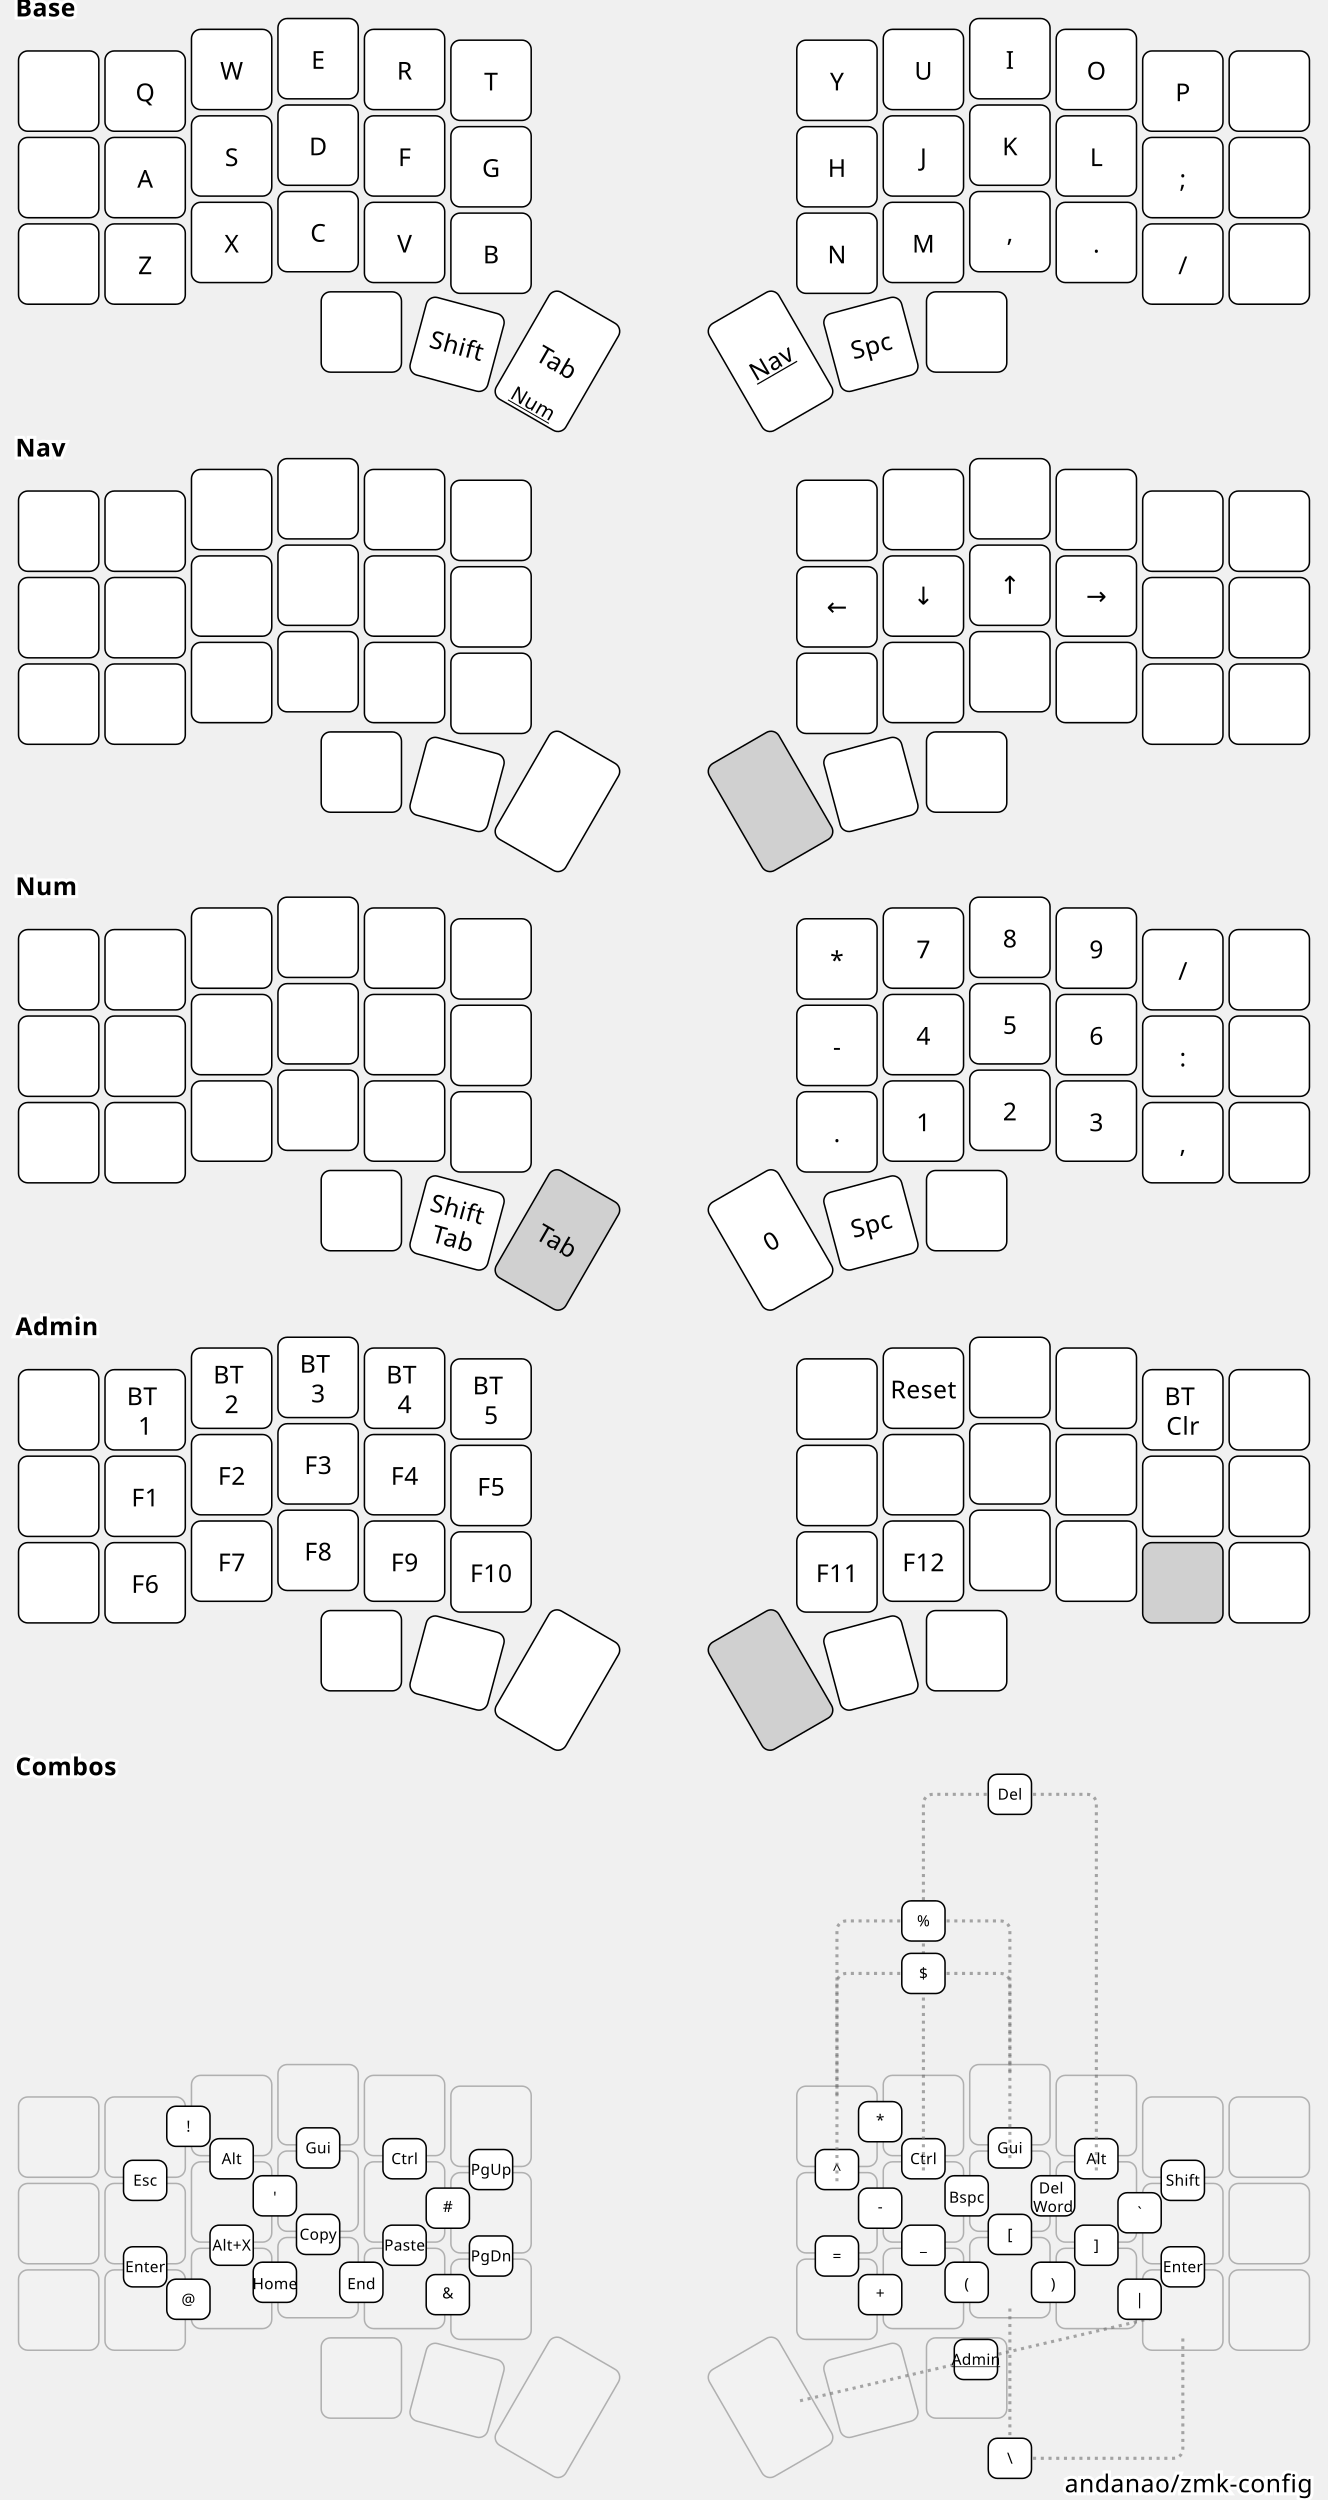
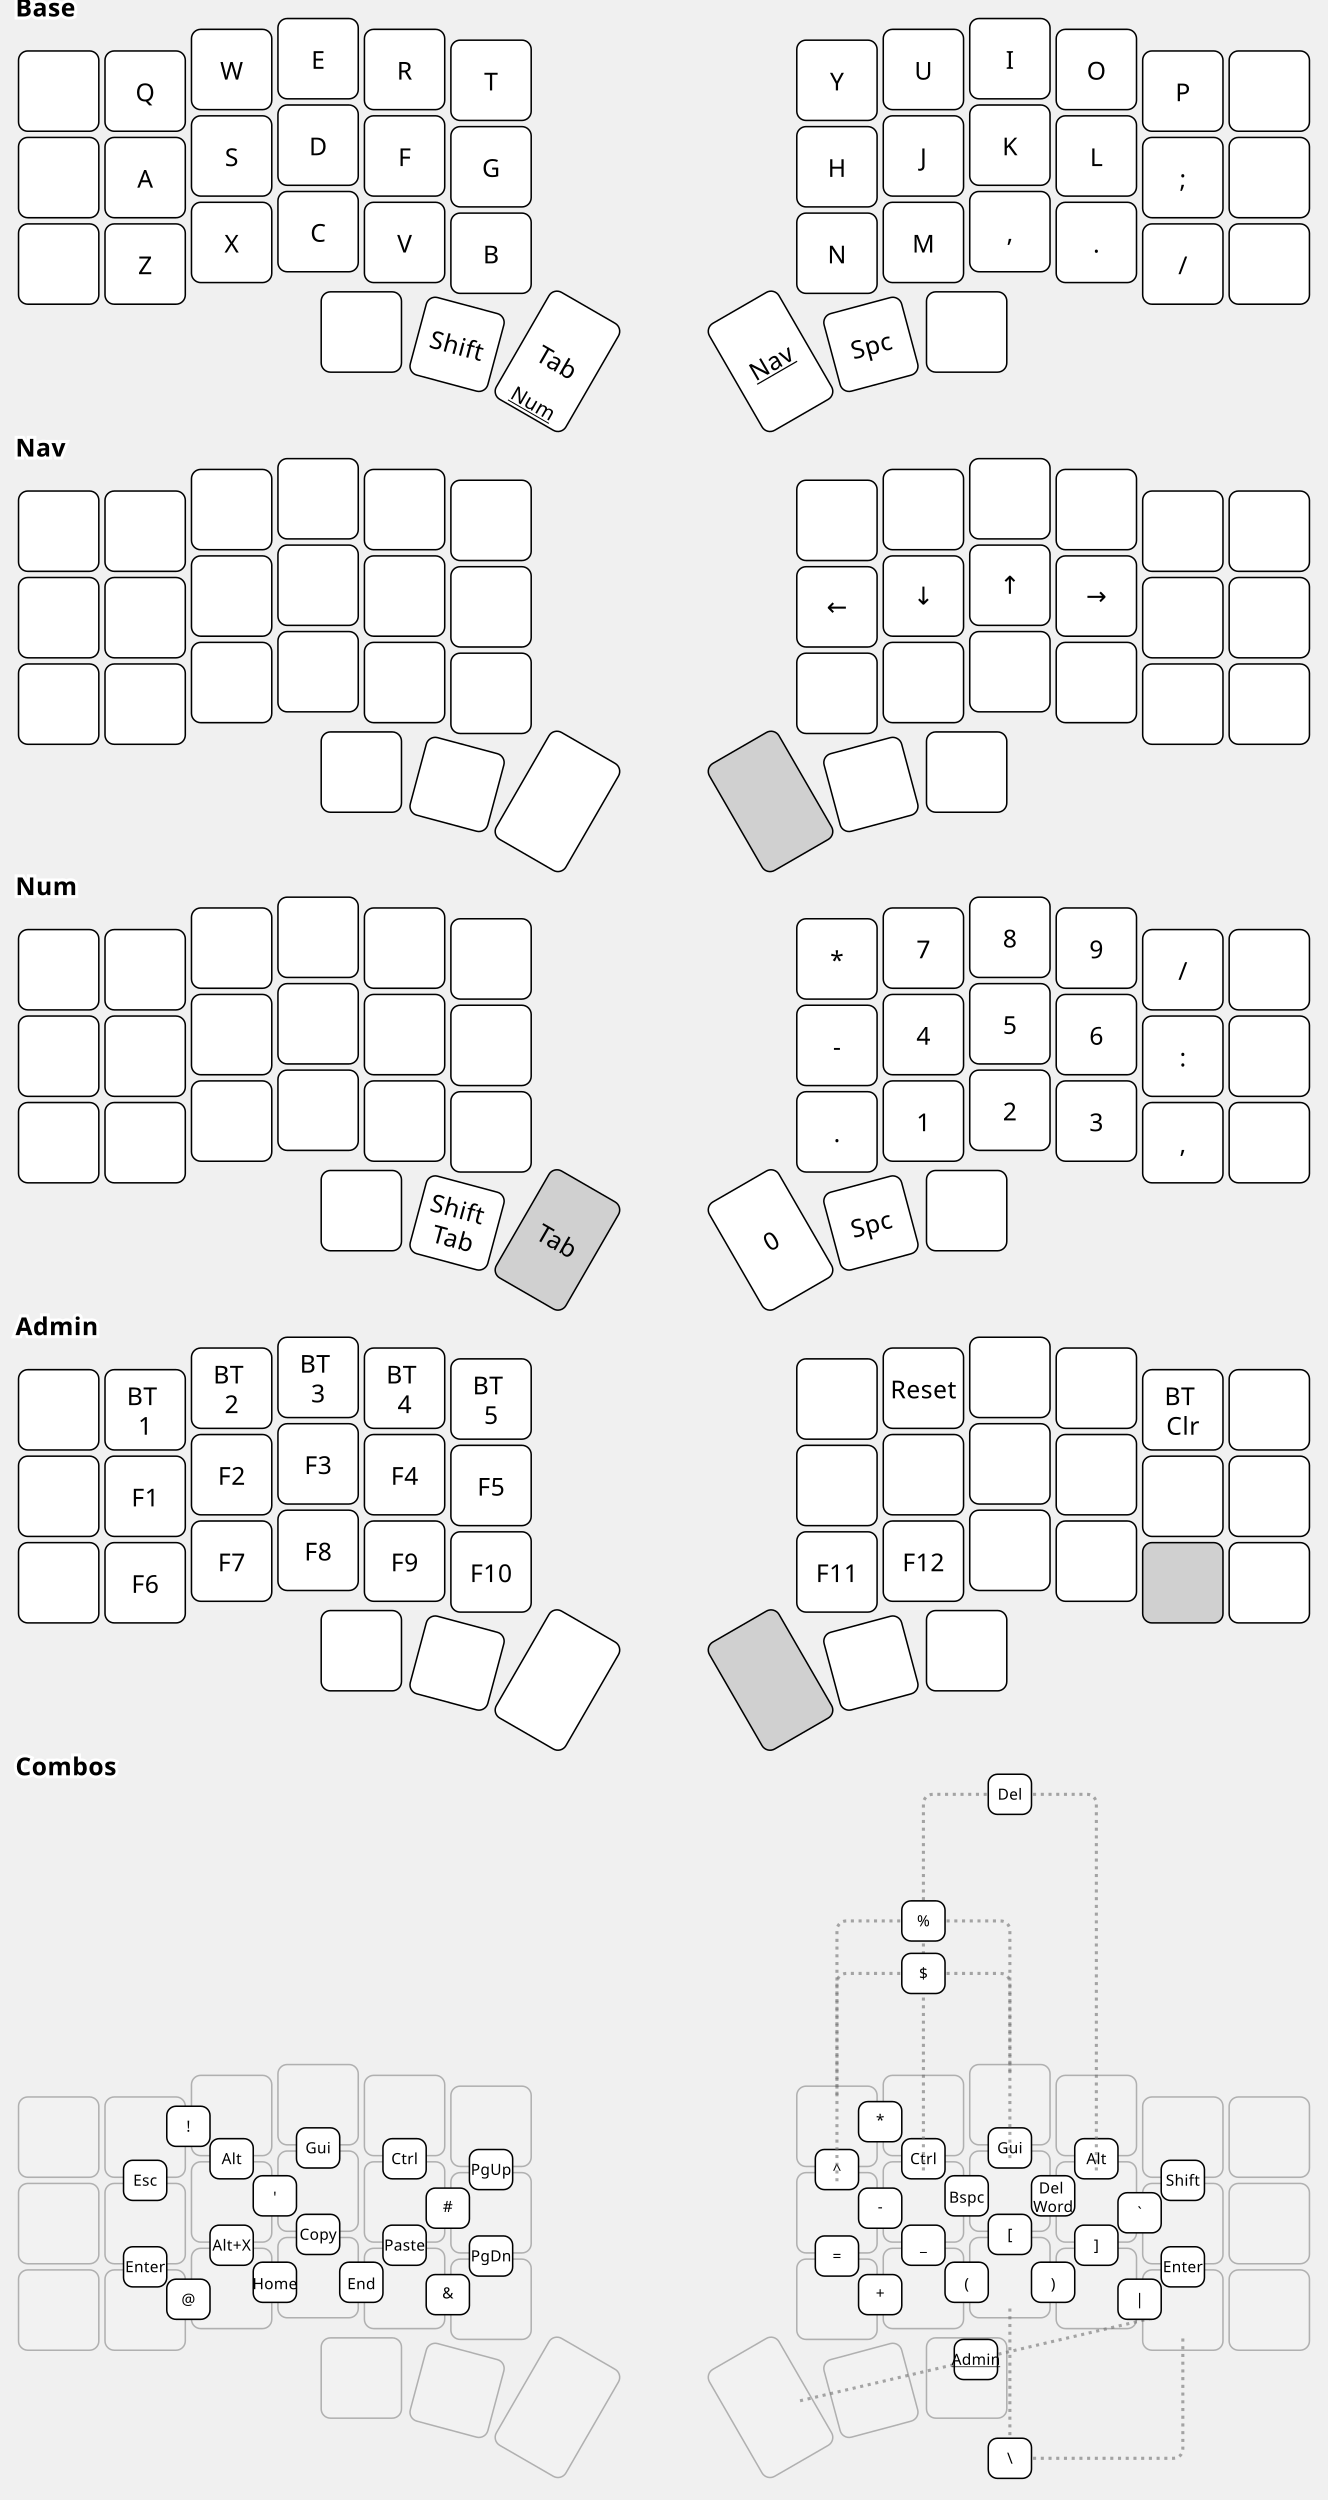
<svg xmlns="http://www.w3.org/2000/svg" xmlns:xlink="http://www.w3.org/1999/xlink" width="860" height="1619" viewBox="0 0 860 1619" class="keymap">
  <defs>/* start glyphs */
<svg id="mdi:play-pause">
      <svg id="mdi-play-pause" viewBox="0 0 24 24">
        <path d="M3,5V19L11,12M13,19H16V5H13M18,5V19H21V5" />
      </svg>
    </svg>
    <svg id="mdi:skip-backward">
      <svg id="mdi-skip-backward" viewBox="0 0 24 24">
        <path d="M20,5V19L13,12M6,5V19H4V5M13,5V19L6,12" />
      </svg>
    </svg>
    <svg id="mdi:skip-forward">
      <svg id="mdi-skip-forward" viewBox="0 0 24 24">
        <path d="M4,5V19L11,12M18,5V19H20V5M11,5V19L18,12" />
      </svg>
    </svg>
    <svg id="mdi:volume-high">
      <svg id="mdi-volume-high" viewBox="0 0 24 24">
        <path d="M14,3.23V5.29C16.89,6.15 19,8.83 19,12C19,15.17 16.89,17.84 14,18.7V20.77C18,19.86 21,16.28 21,12C21,7.72 18,4.14 14,3.23M16.5,12C16.5,10.23 15.5,8.71 14,7.97V16C15.5,15.29 16.5,13.76 16.5,12M3,9V15H7L12,20V4L7,9H3Z" />
      </svg>
    </svg>
    <svg id="mdi:volume-medium">
      <svg id="mdi-volume-medium" viewBox="0 0 24 24">
        <path d="M5,9V15H9L14,20V4L9,9M18.5,12C18.5,10.23 17.5,8.71 16,7.97V16C17.5,15.29 18.5,13.76 18.5,12Z" />
      </svg>
    </svg>
  </defs>/* end glyphs */
<style>/* Deliberately monochrome: black on white, with a white-on-black variant
   for browsers in dark mode.

   Colours are literal hex rather than CSS custom properties. librsvg --
   what Emacs and most non-browser SVG viewers render with -- does not
   implement var() and silently falls back to black, and it ignores @media,
   so it gets the light variant below. */

svg path { fill: inherit; }

svg.keymap {
    fill: #000;
    background-color: #fff;
    font-family: Calibri, system-ui, sans-serif;
    font-size: 16px;
    font-kerning: normal;
    text-rendering: optimizeLegibility;
}

/* Keys need an outline here. The palettes keymap-drawer ships rely on the
   key fill contrasting with a coloured page; white-on-white has none. */
rect.key, rect.combo, rect.combo-separate { fill: #fff; stroke: #000; stroke-width: 1; }
rect.held, rect.combo.held                { fill: #d0d0d0; }
.layer-Combos rect.key                    { fill: #f2f2f2; stroke: #b0b0b0; }
path.combo { stroke: #707070; stroke-width: 2; stroke-dasharray: 2, 3; opacity: 0.6; fill: none; }

text {
    text-anchor: middle;
    dominant-baseline: middle;
    letter-spacing: 0.02em;
}

text.tap     { font-weight: 500; }
text.hold    { font-weight: 400; font-size: 13px; }
text.shifted { font-weight: 400; font-size: 11px; }
text.combo, text.left, text.right { font-size: 10px; }
/* 8px rather than the 10px of other secondary legends: the overview puts
   two corner legends on the same key edge (e.g. Num's "Boot" beside
   Admin's "BT 2"), which overlaps at anything larger. */
text.tl, text.tr, text.bl, text.br { font-size: 8px; }

text.hold, text.bl, text.br    { text-anchor: middle; dominant-baseline: auto; }
text.shifted, text.tl, text.tr { text-anchor: middle; dominant-baseline: hanging; }
text.left, text.tl, text.bl    { text-anchor: start; }
text.right, text.tr, text.br   { text-anchor: end; }

text.layer-activator { text-decoration: underline; }
text.combo.hold, text.combo.shifted, text.combo.left, text.combo.right { font-size: 8px; }

/* Without colour the overview's corner legends are told apart by position
   alone: tr=Nav, bl=Num, br=Admin. Grey keeps them from
   competing with the base-layer legend in the middle of the key. */
text.tl, text.tr, text.bl, text.br,
use.tl, use.tr, use.bl, use.br { fill: #555; }

text.label, text.footer { fill: #000; stroke: #fff; stroke-width: 4; paint-order: stroke; }
text.label  { font-weight: bold; text-anchor: start; }
text.footer { text-anchor: end; dominant-baseline: auto; }

.icon-tabler &gt; path                             { fill: inherit; stroke: inherit; stroke-width: 2; }
.icon-tabler &gt; path[stroke="none"][fill="none"] { visibility: hidden; }

/* Browsers only; librsvg ignores @media and keeps the light variant.
   Delete this block for light-only output. */
@media (prefers-color-scheme: dark) {
    svg.keymap { fill: #fff; background-color: #000; }
    rect.key, rect.combo, rect.combo-separate { fill: #000; stroke: #fff; }
    rect.held, rect.combo.held                { fill: #444; }
    .layer-Combos rect.key                    { fill: #1a1a1a; stroke: #666; }
    path.combo { stroke: #909090; }
    text.tl, text.tr, text.bl, text.br,
    use.tl, use.tr, use.bl, use.br { fill: #aaa; }
    text.label, text.footer { fill: #fff; stroke: #000; }
}
</style>
  <g transform="translate(10, 0)" class="layer-Base">
    <text x="0" y="5" class="label" id="Base">Base</text>
    <g transform="translate(0, 10)">
      <g transform="translate(28, 49)" class="key keypos-0">
        <rect rx="6" ry="6" x="-26" y="-26" width="52" height="52" class="key" />
      </g>
      <g transform="translate(84, 49)" class="key keypos-1">
        <rect rx="6" ry="6" x="-26" y="-26" width="52" height="52" class="key" />
        <text x="0" y="1" class="key tap">Q</text>
      </g>
      <g transform="translate(140, 35)" class="key keypos-2">
        <rect rx="6" ry="6" x="-26" y="-26" width="52" height="52" class="key" />
        <text x="0" y="1" class="key tap">W</text>
      </g>
      <g transform="translate(196, 28)" class="key keypos-3">
        <rect rx="6" ry="6" x="-26" y="-26" width="52" height="52" class="key" />
        <text x="0" y="1" class="key tap">E</text>
      </g>
      <g transform="translate(252, 35)" class="key keypos-4">
        <rect rx="6" ry="6" x="-26" y="-26" width="52" height="52" class="key" />
        <text x="0" y="1" class="key tap">R</text>
      </g>
      <g transform="translate(308, 42)" class="key keypos-5">
        <rect rx="6" ry="6" x="-26" y="-26" width="52" height="52" class="key" />
        <text x="0" y="1" class="key tap">T</text>
      </g>
      <g transform="translate(532, 42)" class="key keypos-6">
        <rect rx="6" ry="6" x="-26" y="-26" width="52" height="52" class="key" />
        <text x="0" y="1" class="key tap">Y</text>
      </g>
      <g transform="translate(588, 35)" class="key keypos-7">
        <rect rx="6" ry="6" x="-26" y="-26" width="52" height="52" class="key" />
        <text x="0" y="1" class="key tap">U</text>
      </g>
      <g transform="translate(644, 28)" class="key keypos-8">
        <rect rx="6" ry="6" x="-26" y="-26" width="52" height="52" class="key" />
        <text x="0" y="1" class="key tap">I</text>
      </g>
      <g transform="translate(700, 35)" class="key keypos-9">
        <rect rx="6" ry="6" x="-26" y="-26" width="52" height="52" class="key" />
        <text x="0" y="1" class="key tap">O</text>
      </g>
      <g transform="translate(756, 49)" class="key keypos-10">
        <rect rx="6" ry="6" x="-26" y="-26" width="52" height="52" class="key" />
        <text x="0" y="1" class="key tap">P</text>
      </g>
      <g transform="translate(812, 49)" class="key keypos-11">
        <rect rx="6" ry="6" x="-26" y="-26" width="52" height="52" class="key" />
      </g>
      <g transform="translate(28, 105)" class="key keypos-12">
        <rect rx="6" ry="6" x="-26" y="-26" width="52" height="52" class="key" />
      </g>
      <g transform="translate(84, 105)" class="key keypos-13">
        <rect rx="6" ry="6" x="-26" y="-26" width="52" height="52" class="key" />
        <text x="0" y="1" class="key tap">A</text>
      </g>
      <g transform="translate(140, 91)" class="key keypos-14">
        <rect rx="6" ry="6" x="-26" y="-26" width="52" height="52" class="key" />
        <text x="0" y="1" class="key tap">S</text>
      </g>
      <g transform="translate(196, 84)" class="key keypos-15">
        <rect rx="6" ry="6" x="-26" y="-26" width="52" height="52" class="key" />
        <text x="0" y="1" class="key tap">D</text>
      </g>
      <g transform="translate(252, 91)" class="key keypos-16">
        <rect rx="6" ry="6" x="-26" y="-26" width="52" height="52" class="key" />
        <text x="0" y="1" class="key tap">F</text>
      </g>
      <g transform="translate(308, 98)" class="key keypos-17">
        <rect rx="6" ry="6" x="-26" y="-26" width="52" height="52" class="key" />
        <text x="0" y="1" class="key tap">G</text>
      </g>
      <g transform="translate(532, 98)" class="key keypos-18">
        <rect rx="6" ry="6" x="-26" y="-26" width="52" height="52" class="key" />
        <text x="0" y="1" class="key tap">H</text>
      </g>
      <g transform="translate(588, 91)" class="key keypos-19">
        <rect rx="6" ry="6" x="-26" y="-26" width="52" height="52" class="key" />
        <text x="0" y="1" class="key tap">J</text>
      </g>
      <g transform="translate(644, 84)" class="key keypos-20">
        <rect rx="6" ry="6" x="-26" y="-26" width="52" height="52" class="key" />
        <text x="0" y="1" class="key tap">K</text>
      </g>
      <g transform="translate(700, 91)" class="key keypos-21">
        <rect rx="6" ry="6" x="-26" y="-26" width="52" height="52" class="key" />
        <text x="0" y="1" class="key tap">L</text>
      </g>
      <g transform="translate(756, 105)" class="key keypos-22">
        <rect rx="6" ry="6" x="-26" y="-26" width="52" height="52" class="key" />
        <text x="0" y="1" class="key tap">;</text>
      </g>
      <g transform="translate(812, 105)" class="key keypos-23">
        <rect rx="6" ry="6" x="-26" y="-26" width="52" height="52" class="key" />
      </g>
      <g transform="translate(28, 161)" class="key keypos-24">
        <rect rx="6" ry="6" x="-26" y="-26" width="52" height="52" class="key" />
      </g>
      <g transform="translate(84, 161)" class="key keypos-25">
        <rect rx="6" ry="6" x="-26" y="-26" width="52" height="52" class="key" />
        <text x="0" y="1" class="key tap">Z</text>
      </g>
      <g transform="translate(140, 147)" class="key keypos-26">
        <rect rx="6" ry="6" x="-26" y="-26" width="52" height="52" class="key" />
        <text x="0" y="1" class="key tap">X</text>
      </g>
      <g transform="translate(196, 140)" class="key keypos-27">
        <rect rx="6" ry="6" x="-26" y="-26" width="52" height="52" class="key" />
        <text x="0" y="1" class="key tap">C</text>
      </g>
      <g transform="translate(252, 147)" class="key keypos-28">
        <rect rx="6" ry="6" x="-26" y="-26" width="52" height="52" class="key" />
        <text x="0" y="1" class="key tap">V</text>
      </g>
      <g transform="translate(308, 154)" class="key keypos-29">
        <rect rx="6" ry="6" x="-26" y="-26" width="52" height="52" class="key" />
        <text x="0" y="1" class="key tap">B</text>
      </g>
      <g transform="translate(532, 154)" class="key keypos-30">
        <rect rx="6" ry="6" x="-26" y="-26" width="52" height="52" class="key" />
        <text x="0" y="1" class="key tap">N</text>
      </g>
      <g transform="translate(588, 147)" class="key keypos-31">
        <rect rx="6" ry="6" x="-26" y="-26" width="52" height="52" class="key" />
        <text x="0" y="1" class="key tap">M</text>
      </g>
      <g transform="translate(644, 140)" class="key keypos-32">
        <rect rx="6" ry="6" x="-26" y="-26" width="52" height="52" class="key" />
        <text x="0" y="1" class="key tap">,</text>
      </g>
      <g transform="translate(700, 147)" class="key keypos-33">
        <rect rx="6" ry="6" x="-26" y="-26" width="52" height="52" class="key" />
        <text x="0" y="1" class="key tap">.</text>
      </g>
      <g transform="translate(756, 161)" class="key keypos-34">
        <rect rx="6" ry="6" x="-26" y="-26" width="52" height="52" class="key" />
        <text x="0" y="1" class="key tap">/</text>
      </g>
      <g transform="translate(812, 161)" class="key keypos-35">
        <rect rx="6" ry="6" x="-26" y="-26" width="52" height="52" class="key" />
      </g>
      <g transform="translate(224, 205)" class="key keypos-36">
        <rect rx="6" ry="6" x="-26" y="-26" width="52" height="52" class="key" />
      </g>
      <g transform="translate(286, 213) rotate(15.0)" class="key keypos-37">
        <rect rx="6" ry="6" x="-26" y="-26" width="52" height="52" class="key" />
        <text x="0" y="1" class="key tap">Shift</text>
      </g>
      <g transform="translate(351, 224) rotate(30.0)" class="key keypos-38">
        <rect rx="6" ry="6" x="-26" y="-40" width="52" height="80" class="key" />
        <text x="0" y="1" class="key tap">Tab</text>
        <a href="#Num">
          <text x="0" y="36" class="key hold layer-activator">Num</text>
        </a>
      </g>
      <g transform="translate(489, 224) rotate(-30.0)" class="key keypos-39">
        <rect rx="6" ry="6" x="-26" y="-40" width="52" height="80" class="key" />
        <a href="#Nav">
          <text x="0" y="1" class="key tap layer-activator">Nav</text>
        </a>
      </g>
      <g transform="translate(554, 213) rotate(-15.0)" class="key keypos-40">
        <rect rx="6" ry="6" x="-26" y="-26" width="52" height="52" class="key" />
        <text x="0" y="1" class="key tap">Spc</text>
      </g>
      <g transform="translate(616, 205)" class="key keypos-41">
        <rect rx="6" ry="6" x="-26" y="-26" width="52" height="52" class="key" />
      </g>
    </g>
  </g>
  <g transform="translate(10, 285)" class="layer-Nav">
    <text x="0" y="5" class="label" id="Nav">Nav</text>
    <g transform="translate(0, 10)">
      <g transform="translate(28, 49)" class="key keypos-0">
        <rect rx="6" ry="6" x="-26" y="-26" width="52" height="52" class="key" />
      </g>
      <g transform="translate(84, 49)" class="key keypos-1">
        <rect rx="6" ry="6" x="-26" y="-26" width="52" height="52" class="key" />
      </g>
      <g transform="translate(140, 35)" class="key keypos-2">
        <rect rx="6" ry="6" x="-26" y="-26" width="52" height="52" class="key" />
      </g>
      <g transform="translate(196, 28)" class="key keypos-3">
        <rect rx="6" ry="6" x="-26" y="-26" width="52" height="52" class="key" />
      </g>
      <g transform="translate(252, 35)" class="key keypos-4">
        <rect rx="6" ry="6" x="-26" y="-26" width="52" height="52" class="key" />
      </g>
      <g transform="translate(308, 42)" class="key keypos-5">
        <rect rx="6" ry="6" x="-26" y="-26" width="52" height="52" class="key" />
      </g>
      <g transform="translate(532, 42)" class="key keypos-6">
        <rect rx="6" ry="6" x="-26" y="-26" width="52" height="52" class="key" />
      </g>
      <g transform="translate(588, 35)" class="key keypos-7">
        <rect rx="6" ry="6" x="-26" y="-26" width="52" height="52" class="key" />
      </g>
      <g transform="translate(644, 28)" class="key keypos-8">
        <rect rx="6" ry="6" x="-26" y="-26" width="52" height="52" class="key" />
      </g>
      <g transform="translate(700, 35)" class="key keypos-9">
        <rect rx="6" ry="6" x="-26" y="-26" width="52" height="52" class="key" />
      </g>
      <g transform="translate(756, 49)" class="key keypos-10">
        <rect rx="6" ry="6" x="-26" y="-26" width="52" height="52" class="key" />
      </g>
      <g transform="translate(812, 49)" class="key keypos-11">
        <rect rx="6" ry="6" x="-26" y="-26" width="52" height="52" class="key" />
      </g>
      <g transform="translate(28, 105)" class="key keypos-12">
        <rect rx="6" ry="6" x="-26" y="-26" width="52" height="52" class="key" />
      </g>
      <g transform="translate(84, 105)" class="key keypos-13">
        <rect rx="6" ry="6" x="-26" y="-26" width="52" height="52" class="key" />
      </g>
      <g transform="translate(140, 91)" class="key keypos-14">
        <rect rx="6" ry="6" x="-26" y="-26" width="52" height="52" class="key" />
      </g>
      <g transform="translate(196, 84)" class="key keypos-15">
        <rect rx="6" ry="6" x="-26" y="-26" width="52" height="52" class="key" />
      </g>
      <g transform="translate(252, 91)" class="key keypos-16">
        <rect rx="6" ry="6" x="-26" y="-26" width="52" height="52" class="key" />
      </g>
      <g transform="translate(308, 98)" class="key keypos-17">
        <rect rx="6" ry="6" x="-26" y="-26" width="52" height="52" class="key" />
      </g>
      <g transform="translate(532, 98)" class="key keypos-18">
        <rect rx="6" ry="6" x="-26" y="-26" width="52" height="52" class="key" />
        <text x="0" y="1" class="key tap">←</text>
      </g>
      <g transform="translate(588, 91)" class="key keypos-19">
        <rect rx="6" ry="6" x="-26" y="-26" width="52" height="52" class="key" />
        <text x="0" y="1" class="key tap">↓</text>
      </g>
      <g transform="translate(644, 84)" class="key keypos-20">
        <rect rx="6" ry="6" x="-26" y="-26" width="52" height="52" class="key" />
        <text x="0" y="1" class="key tap">↑</text>
      </g>
      <g transform="translate(700, 91)" class="key keypos-21">
        <rect rx="6" ry="6" x="-26" y="-26" width="52" height="52" class="key" />
        <text x="0" y="1" class="key tap">→</text>
      </g>
      <g transform="translate(756, 105)" class="key keypos-22">
        <rect rx="6" ry="6" x="-26" y="-26" width="52" height="52" class="key" />
      </g>
      <g transform="translate(812, 105)" class="key keypos-23">
        <rect rx="6" ry="6" x="-26" y="-26" width="52" height="52" class="key" />
      </g>
      <g transform="translate(28, 161)" class="key keypos-24">
        <rect rx="6" ry="6" x="-26" y="-26" width="52" height="52" class="key" />
      </g>
      <g transform="translate(84, 161)" class="key keypos-25">
        <rect rx="6" ry="6" x="-26" y="-26" width="52" height="52" class="key" />
      </g>
      <g transform="translate(140, 147)" class="key keypos-26">
        <rect rx="6" ry="6" x="-26" y="-26" width="52" height="52" class="key" />
      </g>
      <g transform="translate(196, 140)" class="key keypos-27">
        <rect rx="6" ry="6" x="-26" y="-26" width="52" height="52" class="key" />
      </g>
      <g transform="translate(252, 147)" class="key keypos-28">
        <rect rx="6" ry="6" x="-26" y="-26" width="52" height="52" class="key" />
      </g>
      <g transform="translate(308, 154)" class="key keypos-29">
        <rect rx="6" ry="6" x="-26" y="-26" width="52" height="52" class="key" />
      </g>
      <g transform="translate(532, 154)" class="key keypos-30">
        <rect rx="6" ry="6" x="-26" y="-26" width="52" height="52" class="key" />
      </g>
      <g transform="translate(588, 147)" class="key keypos-31">
        <rect rx="6" ry="6" x="-26" y="-26" width="52" height="52" class="key" />
      </g>
      <g transform="translate(644, 140)" class="key keypos-32">
        <rect rx="6" ry="6" x="-26" y="-26" width="52" height="52" class="key" />
      </g>
      <g transform="translate(700, 147)" class="key keypos-33">
        <rect rx="6" ry="6" x="-26" y="-26" width="52" height="52" class="key" />
      </g>
      <g transform="translate(756, 161)" class="key keypos-34">
        <rect rx="6" ry="6" x="-26" y="-26" width="52" height="52" class="key" />
      </g>
      <g transform="translate(812, 161)" class="key keypos-35">
        <rect rx="6" ry="6" x="-26" y="-26" width="52" height="52" class="key" />
      </g>
      <g transform="translate(224, 205)" class="key keypos-36">
        <rect rx="6" ry="6" x="-26" y="-26" width="52" height="52" class="key" />
      </g>
      <g transform="translate(286, 213) rotate(15.0)" class="key trans keypos-37">
        <rect rx="6" ry="6" x="-26" y="-26" width="52" height="52" class="key trans" />
      </g>
      <g transform="translate(351, 224) rotate(30.0)" class="key trans keypos-38">
        <rect rx="6" ry="6" x="-26" y="-40" width="52" height="80" class="key trans" />
      </g>
      <g transform="translate(489, 224) rotate(-30.0)" class="key held keypos-39">
        <rect rx="6" ry="6" x="-26" y="-40" width="52" height="80" class="key held" />
      </g>
      <g transform="translate(554, 213) rotate(-15.0)" class="key trans keypos-40">
        <rect rx="6" ry="6" x="-26" y="-26" width="52" height="52" class="key trans" />
      </g>
      <g transform="translate(616, 205)" class="key keypos-41">
        <rect rx="6" ry="6" x="-26" y="-26" width="52" height="52" class="key" />
      </g>
    </g>
  </g>
  <g transform="translate(10, 569)" class="layer-Num">
    <text x="0" y="5" class="label" id="Num">Num</text>
    <g transform="translate(0, 10)">
      <g transform="translate(28, 49)" class="key keypos-0">
        <rect rx="6" ry="6" x="-26" y="-26" width="52" height="52" class="key" />
      </g>
      <g transform="translate(84, 49)" class="key keypos-1">
        <rect rx="6" ry="6" x="-26" y="-26" width="52" height="52" class="key" />
      </g>
      <g transform="translate(140, 35)" class="key keypos-2">
        <rect rx="6" ry="6" x="-26" y="-26" width="52" height="52" class="key" />
      </g>
      <g transform="translate(196, 28)" class="key keypos-3">
        <rect rx="6" ry="6" x="-26" y="-26" width="52" height="52" class="key" />
      </g>
      <g transform="translate(252, 35)" class="key keypos-4">
        <rect rx="6" ry="6" x="-26" y="-26" width="52" height="52" class="key" />
      </g>
      <g transform="translate(308, 42)" class="key keypos-5">
        <rect rx="6" ry="6" x="-26" y="-26" width="52" height="52" class="key" />
      </g>
      <g transform="translate(532, 42)" class="key keypos-6">
        <rect rx="6" ry="6" x="-26" y="-26" width="52" height="52" class="key" />
        <text x="0" y="1" class="key tap">*</text>
      </g>
      <g transform="translate(588, 35)" class="key keypos-7">
        <rect rx="6" ry="6" x="-26" y="-26" width="52" height="52" class="key" />
        <text x="0" y="1" class="key tap">7</text>
      </g>
      <g transform="translate(644, 28)" class="key keypos-8">
        <rect rx="6" ry="6" x="-26" y="-26" width="52" height="52" class="key" />
        <text x="0" y="1" class="key tap">8</text>
      </g>
      <g transform="translate(700, 35)" class="key keypos-9">
        <rect rx="6" ry="6" x="-26" y="-26" width="52" height="52" class="key" />
        <text x="0" y="1" class="key tap">9</text>
      </g>
      <g transform="translate(756, 49)" class="key keypos-10">
        <rect rx="6" ry="6" x="-26" y="-26" width="52" height="52" class="key" />
        <text x="0" y="1" class="key tap">/</text>
      </g>
      <g transform="translate(812, 49)" class="key keypos-11">
        <rect rx="6" ry="6" x="-26" y="-26" width="52" height="52" class="key" />
      </g>
      <g transform="translate(28, 105)" class="key keypos-12">
        <rect rx="6" ry="6" x="-26" y="-26" width="52" height="52" class="key" />
      </g>
      <g transform="translate(84, 105)" class="key keypos-13">
        <rect rx="6" ry="6" x="-26" y="-26" width="52" height="52" class="key" />
      </g>
      <g transform="translate(140, 91)" class="key keypos-14">
        <rect rx="6" ry="6" x="-26" y="-26" width="52" height="52" class="key" />
      </g>
      <g transform="translate(196, 84)" class="key keypos-15">
        <rect rx="6" ry="6" x="-26" y="-26" width="52" height="52" class="key" />
      </g>
      <g transform="translate(252, 91)" class="key keypos-16">
        <rect rx="6" ry="6" x="-26" y="-26" width="52" height="52" class="key" />
      </g>
      <g transform="translate(308, 98)" class="key keypos-17">
        <rect rx="6" ry="6" x="-26" y="-26" width="52" height="52" class="key" />
      </g>
      <g transform="translate(532, 98)" class="key keypos-18">
        <rect rx="6" ry="6" x="-26" y="-26" width="52" height="52" class="key" />
        <text x="0" y="1" class="key tap">-</text>
      </g>
      <g transform="translate(588, 91)" class="key keypos-19">
        <rect rx="6" ry="6" x="-26" y="-26" width="52" height="52" class="key" />
        <text x="0" y="1" class="key tap">4</text>
      </g>
      <g transform="translate(644, 84)" class="key keypos-20">
        <rect rx="6" ry="6" x="-26" y="-26" width="52" height="52" class="key" />
        <text x="0" y="1" class="key tap">5</text>
      </g>
      <g transform="translate(700, 91)" class="key keypos-21">
        <rect rx="6" ry="6" x="-26" y="-26" width="52" height="52" class="key" />
        <text x="0" y="1" class="key tap">6</text>
      </g>
      <g transform="translate(756, 105)" class="key keypos-22">
        <rect rx="6" ry="6" x="-26" y="-26" width="52" height="52" class="key" />
        <text x="0" y="1" class="key tap">:</text>
      </g>
      <g transform="translate(812, 105)" class="key keypos-23">
        <rect rx="6" ry="6" x="-26" y="-26" width="52" height="52" class="key" />
      </g>
      <g transform="translate(28, 161)" class="key keypos-24">
        <rect rx="6" ry="6" x="-26" y="-26" width="52" height="52" class="key" />
      </g>
      <g transform="translate(84, 161)" class="key keypos-25">
        <rect rx="6" ry="6" x="-26" y="-26" width="52" height="52" class="key" />
      </g>
      <g transform="translate(140, 147)" class="key keypos-26">
        <rect rx="6" ry="6" x="-26" y="-26" width="52" height="52" class="key" />
      </g>
      <g transform="translate(196, 140)" class="key keypos-27">
        <rect rx="6" ry="6" x="-26" y="-26" width="52" height="52" class="key" />
      </g>
      <g transform="translate(252, 147)" class="key keypos-28">
        <rect rx="6" ry="6" x="-26" y="-26" width="52" height="52" class="key" />
      </g>
      <g transform="translate(308, 154)" class="key keypos-29">
        <rect rx="6" ry="6" x="-26" y="-26" width="52" height="52" class="key" />
      </g>
      <g transform="translate(532, 154)" class="key keypos-30">
        <rect rx="6" ry="6" x="-26" y="-26" width="52" height="52" class="key" />
        <text x="0" y="1" class="key tap">.</text>
      </g>
      <g transform="translate(588, 147)" class="key keypos-31">
        <rect rx="6" ry="6" x="-26" y="-26" width="52" height="52" class="key" />
        <text x="0" y="1" class="key tap">1</text>
      </g>
      <g transform="translate(644, 140)" class="key keypos-32">
        <rect rx="6" ry="6" x="-26" y="-26" width="52" height="52" class="key" />
        <text x="0" y="1" class="key tap">2</text>
      </g>
      <g transform="translate(700, 147)" class="key keypos-33">
        <rect rx="6" ry="6" x="-26" y="-26" width="52" height="52" class="key" />
        <text x="0" y="1" class="key tap">3</text>
      </g>
      <g transform="translate(756, 161)" class="key keypos-34">
        <rect rx="6" ry="6" x="-26" y="-26" width="52" height="52" class="key" />
        <text x="0" y="1" class="key tap">,</text>
      </g>
      <g transform="translate(812, 161)" class="key keypos-35">
        <rect rx="6" ry="6" x="-26" y="-26" width="52" height="52" class="key" />
      </g>
      <g transform="translate(224, 205)" class="key keypos-36">
        <rect rx="6" ry="6" x="-26" y="-26" width="52" height="52" class="key" />
      </g>
      <g transform="translate(286, 213) rotate(15.0)" class="key keypos-37">
        <rect rx="6" ry="6" x="-26" y="-26" width="52" height="52" class="key" />
        <text x="0" y="1" class="key tap">
          <tspan x="0" dy="-0.6em">Shift</tspan>
          <tspan x="0" dy="1.2em">Tab</tspan>
        </text>
      </g>
      <g transform="translate(351, 224) rotate(30.0)" class="key held keypos-38">
        <rect rx="6" ry="6" x="-26" y="-40" width="52" height="80" class="key held" />
        <text x="0" y="1" class="key held tap">Tab</text>
      </g>
      <g transform="translate(489, 224) rotate(-30.0)" class="key keypos-39">
        <rect rx="6" ry="6" x="-26" y="-40" width="52" height="80" class="key" />
        <text x="0" y="1" class="key tap">0</text>
      </g>
      <g transform="translate(554, 213) rotate(-15.0)" class="key keypos-40">
        <rect rx="6" ry="6" x="-26" y="-26" width="52" height="52" class="key" />
        <text x="0" y="1" class="key tap">Spc</text>
      </g>
      <g transform="translate(616, 205)" class="key keypos-41">
        <rect rx="6" ry="6" x="-26" y="-26" width="52" height="52" class="key" />
      </g>
    </g>
  </g>
  <g transform="translate(10, 854)" class="layer-Admin">
    <text x="0" y="5" class="label" id="Admin">Admin</text>
    <g transform="translate(0, 10)">
      <g transform="translate(28, 49)" class="key keypos-0">
        <rect rx="6" ry="6" x="-26" y="-26" width="52" height="52" class="key" />
      </g>
      <g transform="translate(84, 49)" class="key keypos-1">
        <rect rx="6" ry="6" x="-26" y="-26" width="52" height="52" class="key" />
        <text x="0" y="1" class="key tap">
          <tspan x="0" dy="-0.6em">BT</tspan>
          <tspan x="0" dy="1.2em">1</tspan>
        </text>
      </g>
      <g transform="translate(140, 35)" class="key keypos-2">
        <rect rx="6" ry="6" x="-26" y="-26" width="52" height="52" class="key" />
        <text x="0" y="1" class="key tap">
          <tspan x="0" dy="-0.6em">BT</tspan>
          <tspan x="0" dy="1.2em">2</tspan>
        </text>
      </g>
      <g transform="translate(196, 28)" class="key keypos-3">
        <rect rx="6" ry="6" x="-26" y="-26" width="52" height="52" class="key" />
        <text x="0" y="1" class="key tap">
          <tspan x="0" dy="-0.6em">BT</tspan>
          <tspan x="0" dy="1.2em">3</tspan>
        </text>
      </g>
      <g transform="translate(252, 35)" class="key keypos-4">
        <rect rx="6" ry="6" x="-26" y="-26" width="52" height="52" class="key" />
        <text x="0" y="1" class="key tap">
          <tspan x="0" dy="-0.6em">BT</tspan>
          <tspan x="0" dy="1.2em">4</tspan>
        </text>
      </g>
      <g transform="translate(308, 42)" class="key keypos-5">
        <rect rx="6" ry="6" x="-26" y="-26" width="52" height="52" class="key" />
        <text x="0" y="1" class="key tap">
          <tspan x="0" dy="-0.6em">BT</tspan>
          <tspan x="0" dy="1.2em">5</tspan>
        </text>
      </g>
      <g transform="translate(532, 42)" class="key keypos-6">
        <rect rx="6" ry="6" x="-26" y="-26" width="52" height="52" class="key" />
      </g>
      <g transform="translate(588, 35)" class="key keypos-7">
        <rect rx="6" ry="6" x="-26" y="-26" width="52" height="52" class="key" />
        <text x="0" y="1" class="key tap">Reset</text>
      </g>
      <g transform="translate(644, 28)" class="key keypos-8">
        <rect rx="6" ry="6" x="-26" y="-26" width="52" height="52" class="key" />
      </g>
      <g transform="translate(700, 35)" class="key keypos-9">
        <rect rx="6" ry="6" x="-26" y="-26" width="52" height="52" class="key" />
      </g>
      <g transform="translate(756, 49)" class="key keypos-10">
        <rect rx="6" ry="6" x="-26" y="-26" width="52" height="52" class="key" />
        <text x="0" y="1" class="key tap">
          <tspan x="0" dy="-0.6em">BT</tspan>
          <tspan x="0" dy="1.2em">Clr</tspan>
        </text>
      </g>
      <g transform="translate(812, 49)" class="key keypos-11">
        <rect rx="6" ry="6" x="-26" y="-26" width="52" height="52" class="key" />
      </g>
      <g transform="translate(28, 105)" class="key keypos-12">
        <rect rx="6" ry="6" x="-26" y="-26" width="52" height="52" class="key" />
      </g>
      <g transform="translate(84, 105)" class="key keypos-13">
        <rect rx="6" ry="6" x="-26" y="-26" width="52" height="52" class="key" />
        <text x="0" y="1" class="key tap">F1</text>
      </g>
      <g transform="translate(140, 91)" class="key keypos-14">
        <rect rx="6" ry="6" x="-26" y="-26" width="52" height="52" class="key" />
        <text x="0" y="1" class="key tap">F2</text>
      </g>
      <g transform="translate(196, 84)" class="key keypos-15">
        <rect rx="6" ry="6" x="-26" y="-26" width="52" height="52" class="key" />
        <text x="0" y="1" class="key tap">F3</text>
      </g>
      <g transform="translate(252, 91)" class="key keypos-16">
        <rect rx="6" ry="6" x="-26" y="-26" width="52" height="52" class="key" />
        <text x="0" y="1" class="key tap">F4</text>
      </g>
      <g transform="translate(308, 98)" class="key keypos-17">
        <rect rx="6" ry="6" x="-26" y="-26" width="52" height="52" class="key" />
        <text x="0" y="1" class="key tap">F5</text>
      </g>
      <g transform="translate(532, 98)" class="key keypos-18">
        <rect rx="6" ry="6" x="-26" y="-26" width="52" height="52" class="key" />
        <use href="#mdi:skip-backward" xlink:href="#mdi:skip-backward" x="-8" y="-6" height="15" width="15.0" class="key tap glyph mdi:skip-backward" />
      </g>
      <g transform="translate(588, 91)" class="key keypos-19">
        <rect rx="6" ry="6" x="-26" y="-26" width="52" height="52" class="key" />
        <use href="#mdi:volume-medium" xlink:href="#mdi:volume-medium" x="-8" y="-6" height="15" width="15.0" class="key tap glyph mdi:volume-medium" />
      </g>
      <g transform="translate(644, 84)" class="key keypos-20">
        <rect rx="6" ry="6" x="-26" y="-26" width="52" height="52" class="key" />
        <use href="#mdi:volume-high" xlink:href="#mdi:volume-high" x="-8" y="-6" height="15" width="15.0" class="key tap glyph mdi:volume-high" />
      </g>
      <g transform="translate(700, 91)" class="key keypos-21">
        <rect rx="6" ry="6" x="-26" y="-26" width="52" height="52" class="key" />
        <use href="#mdi:skip-forward" xlink:href="#mdi:skip-forward" x="-8" y="-6" height="15" width="15.0" class="key tap glyph mdi:skip-forward" />
      </g>
      <g transform="translate(756, 105)" class="key keypos-22">
        <rect rx="6" ry="6" x="-26" y="-26" width="52" height="52" class="key" />
      </g>
      <g transform="translate(812, 105)" class="key keypos-23">
        <rect rx="6" ry="6" x="-26" y="-26" width="52" height="52" class="key" />
      </g>
      <g transform="translate(28, 161)" class="key keypos-24">
        <rect rx="6" ry="6" x="-26" y="-26" width="52" height="52" class="key" />
      </g>
      <g transform="translate(84, 161)" class="key keypos-25">
        <rect rx="6" ry="6" x="-26" y="-26" width="52" height="52" class="key" />
        <text x="0" y="1" class="key tap">F6</text>
      </g>
      <g transform="translate(140, 147)" class="key keypos-26">
        <rect rx="6" ry="6" x="-26" y="-26" width="52" height="52" class="key" />
        <text x="0" y="1" class="key tap">F7</text>
      </g>
      <g transform="translate(196, 140)" class="key keypos-27">
        <rect rx="6" ry="6" x="-26" y="-26" width="52" height="52" class="key" />
        <text x="0" y="1" class="key tap">F8</text>
      </g>
      <g transform="translate(252, 147)" class="key keypos-28">
        <rect rx="6" ry="6" x="-26" y="-26" width="52" height="52" class="key" />
        <text x="0" y="1" class="key tap">F9</text>
      </g>
      <g transform="translate(308, 154)" class="key keypos-29">
        <rect rx="6" ry="6" x="-26" y="-26" width="52" height="52" class="key" />
        <text x="0" y="1" class="key tap">F10</text>
      </g>
      <g transform="translate(532, 154)" class="key keypos-30">
        <rect rx="6" ry="6" x="-26" y="-26" width="52" height="52" class="key" />
        <text x="0" y="1" class="key tap">F11</text>
      </g>
      <g transform="translate(588, 147)" class="key keypos-31">
        <rect rx="6" ry="6" x="-26" y="-26" width="52" height="52" class="key" />
        <text x="0" y="1" class="key tap">F12</text>
      </g>
      <g transform="translate(644, 140)" class="key keypos-32">
        <rect rx="6" ry="6" x="-26" y="-26" width="52" height="52" class="key" />
      </g>
      <g transform="translate(700, 147)" class="key keypos-33">
        <rect rx="6" ry="6" x="-26" y="-26" width="52" height="52" class="key" />
      </g>
      <g transform="translate(756, 161)" class="key held keypos-34">
        <rect rx="6" ry="6" x="-26" y="-26" width="52" height="52" class="key held" />
      </g>
      <g transform="translate(812, 161)" class="key keypos-35">
        <rect rx="6" ry="6" x="-26" y="-26" width="52" height="52" class="key" />
      </g>
      <g transform="translate(224, 205)" class="key keypos-36">
        <rect rx="6" ry="6" x="-26" y="-26" width="52" height="52" class="key" />
      </g>
      <g transform="translate(286, 213) rotate(15.0)" class="key keypos-37">
        <rect rx="6" ry="6" x="-26" y="-26" width="52" height="52" class="key" />
      </g>
      <g transform="translate(351, 224) rotate(30.0)" class="key keypos-38">
        <rect rx="6" ry="6" x="-26" y="-40" width="52" height="80" class="key" />
      </g>
      <g transform="translate(489, 224) rotate(-30.0)" class="key held keypos-39">
        <rect rx="6" ry="6" x="-26" y="-40" width="52" height="80" class="key held" />
      </g>
      <g transform="translate(554, 213) rotate(-15.0)" class="key keypos-40">
        <rect rx="6" ry="6" x="-26" y="-26" width="52" height="52" class="key" />
        <use href="#mdi:play-pause" xlink:href="#mdi:play-pause" x="-8" y="-6" height="15" width="15.0" class="key tap glyph mdi:play-pause" />
      </g>
      <g transform="translate(616, 205)" class="key keypos-41">
        <rect rx="6" ry="6" x="-26" y="-26" width="52" height="52" class="key" />
      </g>
    </g>
  </g>
  <g transform="translate(10, 1139)" class="layer-Combos">
    <text x="0" y="5" class="label" id="Combos">Combos</text>
    <g transform="translate(0, 196)">
      <g transform="translate(28, 49)" class="key keypos-0">
        <rect rx="6" ry="6" x="-26" y="-26" width="52" height="52" class="key" />
      </g>
      <g transform="translate(84, 49)" class="key keypos-1">
        <rect rx="6" ry="6" x="-26" y="-26" width="52" height="52" class="key" />
      </g>
      <g transform="translate(140, 35)" class="key keypos-2">
        <rect rx="6" ry="6" x="-26" y="-26" width="52" height="52" class="key" />
      </g>
      <g transform="translate(196, 28)" class="key keypos-3">
        <rect rx="6" ry="6" x="-26" y="-26" width="52" height="52" class="key" />
      </g>
      <g transform="translate(252, 35)" class="key keypos-4">
        <rect rx="6" ry="6" x="-26" y="-26" width="52" height="52" class="key" />
      </g>
      <g transform="translate(308, 42)" class="key keypos-5">
        <rect rx="6" ry="6" x="-26" y="-26" width="52" height="52" class="key" />
      </g>
      <g transform="translate(532, 42)" class="key keypos-6">
        <rect rx="6" ry="6" x="-26" y="-26" width="52" height="52" class="key" />
      </g>
      <g transform="translate(588, 35)" class="key keypos-7">
        <rect rx="6" ry="6" x="-26" y="-26" width="52" height="52" class="key" />
      </g>
      <g transform="translate(644, 28)" class="key keypos-8">
        <rect rx="6" ry="6" x="-26" y="-26" width="52" height="52" class="key" />
      </g>
      <g transform="translate(700, 35)" class="key keypos-9">
        <rect rx="6" ry="6" x="-26" y="-26" width="52" height="52" class="key" />
      </g>
      <g transform="translate(756, 49)" class="key keypos-10">
        <rect rx="6" ry="6" x="-26" y="-26" width="52" height="52" class="key" />
      </g>
      <g transform="translate(812, 49)" class="key keypos-11">
        <rect rx="6" ry="6" x="-26" y="-26" width="52" height="52" class="key" />
      </g>
      <g transform="translate(28, 105)" class="key keypos-12">
        <rect rx="6" ry="6" x="-26" y="-26" width="52" height="52" class="key" />
      </g>
      <g transform="translate(84, 105)" class="key keypos-13">
        <rect rx="6" ry="6" x="-26" y="-26" width="52" height="52" class="key" />
      </g>
      <g transform="translate(140, 91)" class="key keypos-14">
        <rect rx="6" ry="6" x="-26" y="-26" width="52" height="52" class="key" />
      </g>
      <g transform="translate(196, 84)" class="key keypos-15">
        <rect rx="6" ry="6" x="-26" y="-26" width="52" height="52" class="key" />
      </g>
      <g transform="translate(252, 91)" class="key keypos-16">
        <rect rx="6" ry="6" x="-26" y="-26" width="52" height="52" class="key" />
      </g>
      <g transform="translate(308, 98)" class="key keypos-17">
        <rect rx="6" ry="6" x="-26" y="-26" width="52" height="52" class="key" />
      </g>
      <g transform="translate(532, 98)" class="key keypos-18">
        <rect rx="6" ry="6" x="-26" y="-26" width="52" height="52" class="key" />
      </g>
      <g transform="translate(588, 91)" class="key keypos-19">
        <rect rx="6" ry="6" x="-26" y="-26" width="52" height="52" class="key" />
      </g>
      <g transform="translate(644, 84)" class="key keypos-20">
        <rect rx="6" ry="6" x="-26" y="-26" width="52" height="52" class="key" />
      </g>
      <g transform="translate(700, 91)" class="key keypos-21">
        <rect rx="6" ry="6" x="-26" y="-26" width="52" height="52" class="key" />
      </g>
      <g transform="translate(756, 105)" class="key keypos-22">
        <rect rx="6" ry="6" x="-26" y="-26" width="52" height="52" class="key" />
      </g>
      <g transform="translate(812, 105)" class="key keypos-23">
        <rect rx="6" ry="6" x="-26" y="-26" width="52" height="52" class="key" />
      </g>
      <g transform="translate(28, 161)" class="key keypos-24">
        <rect rx="6" ry="6" x="-26" y="-26" width="52" height="52" class="key" />
      </g>
      <g transform="translate(84, 161)" class="key keypos-25">
        <rect rx="6" ry="6" x="-26" y="-26" width="52" height="52" class="key" />
      </g>
      <g transform="translate(140, 147)" class="key keypos-26">
        <rect rx="6" ry="6" x="-26" y="-26" width="52" height="52" class="key" />
      </g>
      <g transform="translate(196, 140)" class="key keypos-27">
        <rect rx="6" ry="6" x="-26" y="-26" width="52" height="52" class="key" />
      </g>
      <g transform="translate(252, 147)" class="key keypos-28">
        <rect rx="6" ry="6" x="-26" y="-26" width="52" height="52" class="key" />
      </g>
      <g transform="translate(308, 154)" class="key keypos-29">
        <rect rx="6" ry="6" x="-26" y="-26" width="52" height="52" class="key" />
      </g>
      <g transform="translate(532, 154)" class="key keypos-30">
        <rect rx="6" ry="6" x="-26" y="-26" width="52" height="52" class="key" />
      </g>
      <g transform="translate(588, 147)" class="key keypos-31">
        <rect rx="6" ry="6" x="-26" y="-26" width="52" height="52" class="key" />
      </g>
      <g transform="translate(644, 140)" class="key keypos-32">
        <rect rx="6" ry="6" x="-26" y="-26" width="52" height="52" class="key" />
      </g>
      <g transform="translate(700, 147)" class="key keypos-33">
        <rect rx="6" ry="6" x="-26" y="-26" width="52" height="52" class="key" />
      </g>
      <g transform="translate(756, 161)" class="key keypos-34">
        <rect rx="6" ry="6" x="-26" y="-26" width="52" height="52" class="key" />
      </g>
      <g transform="translate(812, 161)" class="key keypos-35">
        <rect rx="6" ry="6" x="-26" y="-26" width="52" height="52" class="key" />
      </g>
      <g transform="translate(224, 205)" class="key keypos-36">
        <rect rx="6" ry="6" x="-26" y="-26" width="52" height="52" class="key" />
      </g>
      <g transform="translate(286, 213) rotate(15.0)" class="key keypos-37">
        <rect rx="6" ry="6" x="-26" y="-26" width="52" height="52" class="key" />
      </g>
      <g transform="translate(351, 224) rotate(30.0)" class="key keypos-38">
        <rect rx="6" ry="6" x="-26" y="-40" width="52" height="80" class="key" />
      </g>
      <g transform="translate(489, 224) rotate(-30.0)" class="key keypos-39">
        <rect rx="6" ry="6" x="-26" y="-40" width="52" height="80" class="key" />
      </g>
      <g transform="translate(554, 213) rotate(-15.0)" class="key keypos-40">
        <rect rx="6" ry="6" x="-26" y="-26" width="52" height="52" class="key" />
      </g>
      <g transform="translate(616, 205)" class="key keypos-41">
        <rect rx="6" ry="6" x="-26" y="-26" width="52" height="52" class="key" />
      </g>
      <g class="combo combopos-0">
        <rect rx="6" ry="6" x="238" y="50" width="28" height="26" class="combo" />
        <text x="252" y="63" class="combo tap">Ctrl</text>
      </g>
      <g class="combo combopos-1">
        <rect rx="6" ry="6" x="574" y="50" width="28" height="26" class="combo" />
        <text x="588" y="63" class="combo tap">Ctrl</text>
      </g>
      <g class="combo combopos-2">
        <rect rx="6" ry="6" x="182" y="43" width="28" height="26" class="combo" />
        <text x="196" y="56" class="combo tap">Gui</text>
      </g>
      <g class="combo combopos-3">
        <rect rx="6" ry="6" x="630" y="43" width="28" height="26" class="combo" />
        <text x="644" y="56" class="combo tap">Gui</text>
      </g>
      <g class="combo combopos-4">
        <rect rx="6" ry="6" x="126" y="50" width="28" height="26" class="combo" />
        <text x="140" y="63" class="combo tap">Alt</text>
      </g>
      <g class="combo combopos-5">
        <rect rx="6" ry="6" x="686" y="50" width="28" height="26" class="combo" />
        <text x="700" y="63" class="combo tap">Alt</text>
      </g>
      <g class="combo combopos-6">
        <rect rx="6" ry="6" x="742" y="64" width="28" height="26" class="combo" />
        <text x="756" y="77" class="combo tap">Shift</text>
      </g>
      <g class="combo combopos-7">
        <rect rx="6" ry="6" x="70" y="64" width="28" height="26" class="combo" />
        <text x="84" y="77" class="combo tap">Esc</text>
      </g>
      <g class="combo combopos-8">
        <rect rx="6" ry="6" x="126" y="106" width="28" height="26" class="combo" />
        <text x="140" y="119" class="combo tap">Alt+X</text>
      </g>
      <g class="combo combopos-11">
        <rect rx="6" ry="6" x="294" y="57" width="28" height="26" class="combo" />
        <text x="308" y="70" class="combo tap">PgUp</text>
      </g>
      <g class="combo combopos-12">
        <rect rx="6" ry="6" x="294" y="113" width="28" height="26" class="combo" />
        <text x="308" y="126" class="combo tap">PgDn</text>
      </g>
      <g class="combo combopos-13">
        <rect rx="6" ry="6" x="154" y="130" width="28" height="26" class="combo" />
        <text x="168" y="144" class="combo tap">Home</text>
      </g>
      <g class="combo combopos-14">
        <rect rx="6" ry="6" x="210" y="130" width="28" height="26" class="combo" />
        <text x="224" y="144" class="combo tap">End</text>
      </g>
      <g class="combo combopos-15">
        <path d="M622,193 l-115,27" class="combo" />
        <path d="M622,193 l115,-27" class="combo" />
        <rect rx="6" ry="6" x="608" y="180" width="28" height="26" class="combo" />
        <a href="#Admin">
          <text x="622" y="193" class="combo tap layer-activator">Admin</text>
        </a>
      </g>
      <g class="combo combopos-16">
        <rect rx="6" ry="6" x="70" y="120" width="28" height="26" class="combo" />
        <text x="84" y="133" class="combo tap">Enter</text>
      </g>
      <g class="combo combopos-17">
        <rect rx="6" ry="6" x="742" y="120" width="28" height="26" class="combo" />
        <text x="756" y="133" class="combo tap">Enter</text>
      </g>
      <g class="combo combopos-18">
        <rect rx="6" ry="6" x="602" y="74" width="28" height="26" class="combo" />
        <text x="616" y="88" class="combo tap">Bspc</text>
      </g>
      <g class="combo combopos-19">
        <rect rx="6" ry="6" x="658" y="74" width="28" height="26" class="combo" />
        <text x="672" y="88" class="combo tap">
          <tspan x="672" dy="-0.6em">Del</tspan>
          <tspan x="672" dy="1.2em">Word</tspan>
        </text>
      </g>
      <g class="combo combopos-20">
        <path d="M644,-173 h-50 a6.0,6.0 0 0 0 -6.0,6.0 v240" class="combo" />
        <path d="M644,-173 h50 a6.0,6.0 0 0 1 6.0,6.0 v240" class="combo" />
        <rect rx="6" ry="6" x="630" y="-186" width="28" height="26" class="combo" />
        <text x="644" y="-173" class="combo tap">Del</text>
      </g>
      <g class="combo combopos-21">
        <rect rx="6" ry="6" x="546" y="26" width="28" height="26" class="combo" />
        <text x="560" y="38" class="combo tap">*</text>
      </g>
      <g class="combo combopos-22">
        <rect rx="6" ry="6" x="266" y="82" width="28" height="26" class="combo" />
        <text x="280" y="94" class="combo tap">#</text>
      </g>
      <g class="combo combopos-23">
        <rect rx="6" ry="6" x="518" y="57" width="28" height="26" class="combo" />
        <text x="532" y="70" class="combo tap">^</text>
      </g>
      <g class="combo combopos-24">
        <rect rx="6" ry="6" x="714" y="141" width="28" height="26" class="combo" />
        <text x="728" y="154" class="combo tap">|</text>
      </g>
      <g class="combo combopos-25">
        <path d="M644,257 l0,-99" class="combo" />
        <path d="M644,257 h106 a6.0,6.0 0 0 0 6.0,-6.0 v-72" class="combo" />
        <rect rx="6" ry="6" x="630" y="244" width="28" height="26" class="combo" />
        <text x="644" y="257" class="combo tap">\</text>
      </g>
      <g class="combo combopos-26">
        <rect rx="6" ry="6" x="714" y="85" width="28" height="26" class="combo" />
        <text x="728" y="98" class="combo tap">`</text>
      </g>
      <g class="combo combopos-27">
        <rect rx="6" ry="6" x="266" y="138" width="28" height="26" class="combo" />
        <text x="280" y="150" class="combo tap">&amp;</text>
      </g>
      <g class="combo combopos-28">
        <rect rx="6" ry="6" x="98" y="29" width="28" height="26" class="combo" />
        <text x="112" y="42" class="combo tap">!</text>
      </g>
      <g class="combo combopos-29">
        <rect rx="6" ry="6" x="98" y="141" width="28" height="26" class="combo" />
        <text x="112" y="154" class="combo tap">@</text>
      </g>
      <g class="combo combopos-30">
        <path d="M588,-57 h-50 a6.0,6.0 0 0 0 -6.0,6.0 v74" class="combo" />
        <path d="M588,-57 h50 a6.0,6.0 0 0 1 6.0,6.0 v60" class="combo" />
        <rect rx="6" ry="6" x="574" y="-70" width="28" height="26" class="combo" />
        <text x="588" y="-57" class="combo tap">$</text>
      </g>
      <g class="combo combopos-31">
        <path d="M588,-91 h-50 a6.0,6.0 0 0 0 -6.0,6.0 v164" class="combo" />
        <path d="M588,-91 h50 a6.0,6.0 0 0 1 6.0,6.0 v150" class="combo" />
        <rect rx="6" ry="6" x="574" y="-104" width="28" height="26" class="combo" />
        <text x="588" y="-91" class="combo tap">%</text>
      </g>
      <g class="combo combopos-32">
        <rect rx="6" ry="6" x="154" y="74" width="28" height="26" class="combo" />
        <text x="168" y="88" class="combo tap">'</text>
      </g>
      <g class="combo combopos-33">
        <rect rx="6" ry="6" x="546" y="82" width="28" height="26" class="combo" />
        <text x="560" y="94" class="combo tap">-</text>
      </g>
      <g class="combo combopos-34">
        <rect rx="6" ry="6" x="546" y="138" width="28" height="26" class="combo" />
        <text x="560" y="150" class="combo tap">+</text>
      </g>
      <g class="combo combopos-35">
        <rect rx="6" ry="6" x="574" y="106" width="28" height="26" class="combo" />
        <text x="588" y="119" class="combo tap">_</text>
      </g>
      <g class="combo combopos-36">
        <rect rx="6" ry="6" x="518" y="113" width="28" height="26" class="combo" />
        <text x="532" y="126" class="combo tap">=</text>
      </g>
      <g class="combo combopos-37">
        <rect rx="6" ry="6" x="630" y="99" width="28" height="26" class="combo" />
        <text x="644" y="112" class="combo tap">[</text>
      </g>
      <g class="combo combopos-38">
        <rect rx="6" ry="6" x="686" y="106" width="28" height="26" class="combo" />
        <text x="700" y="119" class="combo tap">]</text>
      </g>
      <g class="combo combopos-39">
        <rect rx="6" ry="6" x="602" y="130" width="28" height="26" class="combo" />
        <text x="616" y="144" class="combo tap">(</text>
      </g>
      <g class="combo combopos-40">
        <rect rx="6" ry="6" x="658" y="130" width="28" height="26" class="combo" />
        <text x="672" y="144" class="combo tap">)</text>
      </g>
      <g class="combo combopos-41">
        <rect rx="6" ry="6" x="182" y="99" width="28" height="26" class="combo" />
        <text x="196" y="112" class="combo tap">Copy</text>
      </g>
      <g class="combo combopos-42">
        <rect rx="6" ry="6" x="238" y="106" width="28" height="26" class="combo" />
        <text x="252" y="119" class="combo tap">Paste</text>
      </g>
    </g>
  </g>
-   <text x="850.0" y="1614.0" class="footer">andanao/zmk-config</text>
</svg>
